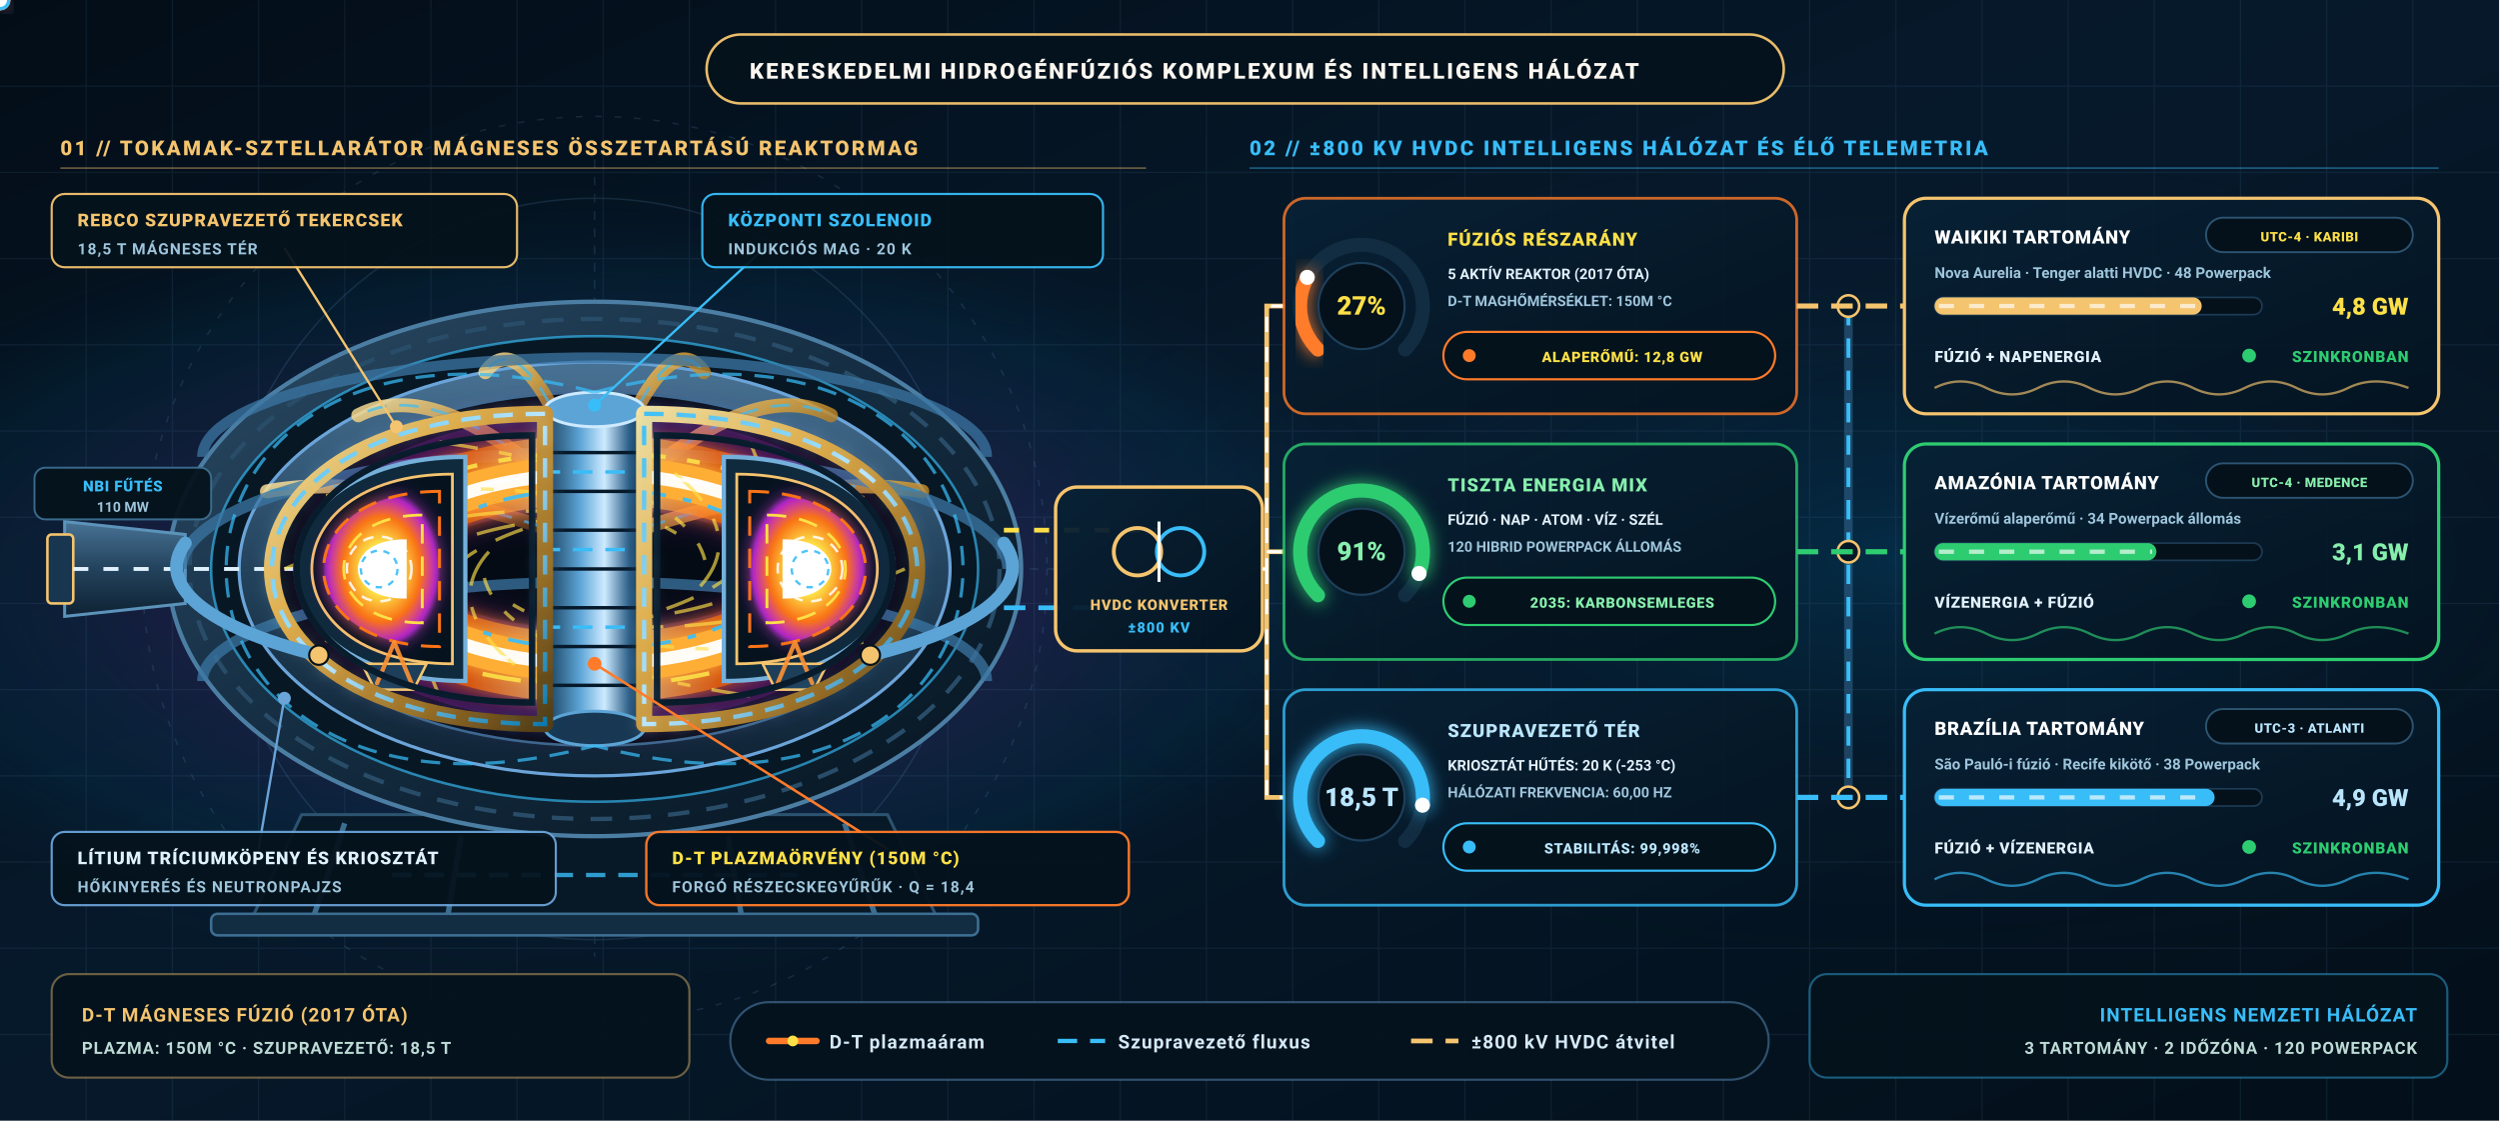
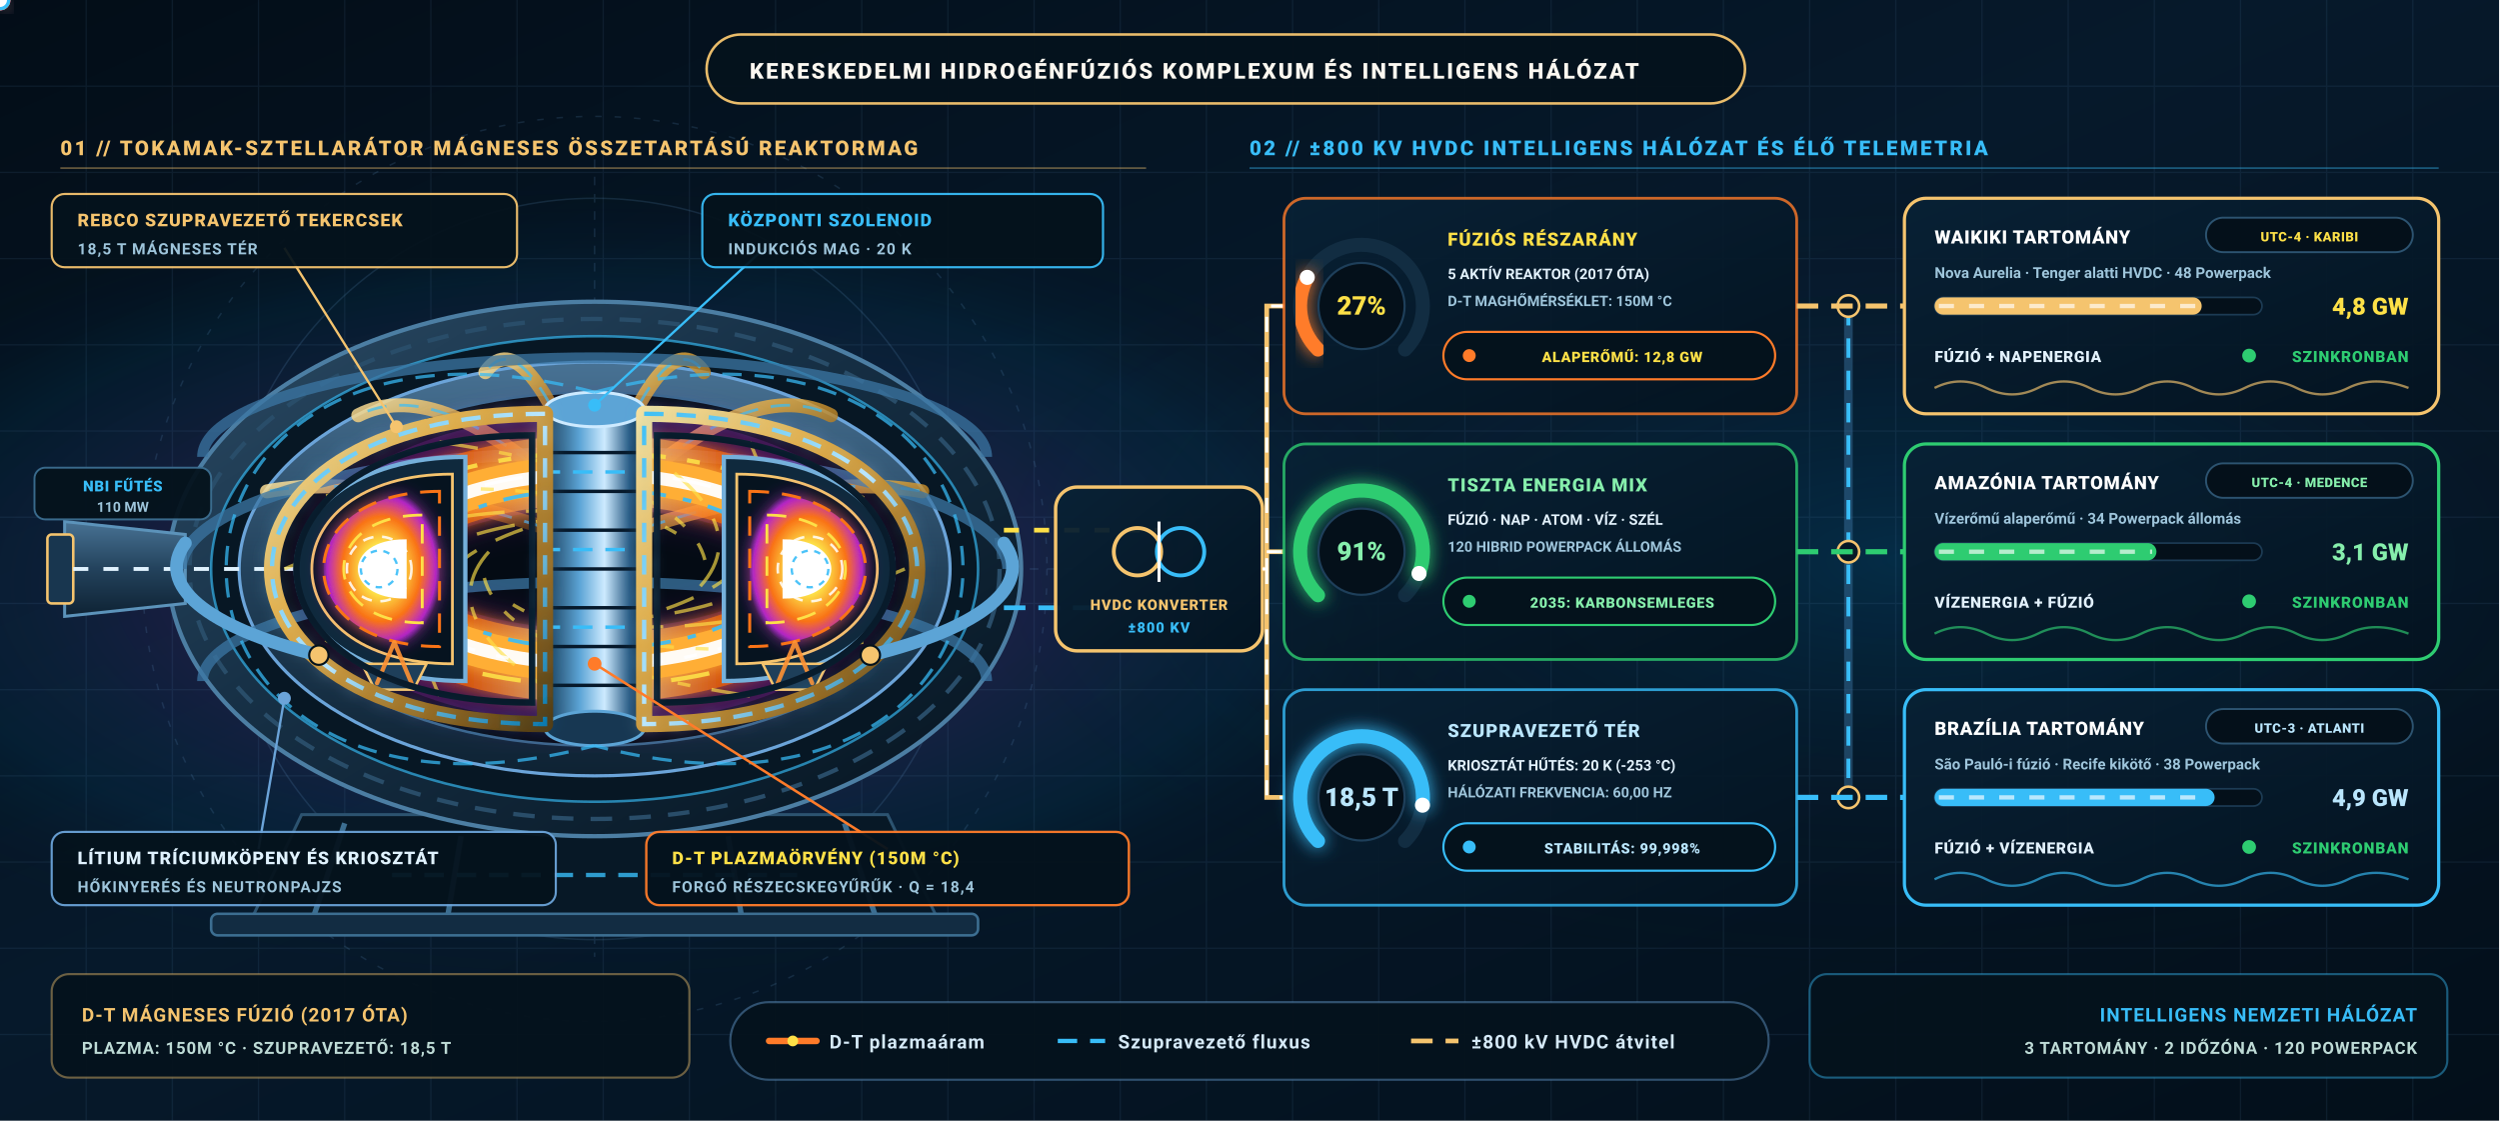
<svg xmlns="http://www.w3.org/2000/svg" class="ill" viewBox="0 0 1160 520">
  <defs>
    <clipPath id="fg-clip-hu">
      <rect width="1160" height="520" />
    </clipPath>
    <clipPath id="fg-clip-hu-plasma-torus">
      <path d="M126,264 A150,72 0 1,0 426,264 A150,72 0 1,0 126,264 Z M230,264 A46,21 0 1,1 322,264 A46,21 0 1,1 230,264 Z" fill-rule="evenodd" />
    </clipPath>
    <style>
            @keyframes fg-pulse {
                0%, 100% { opacity: 0.82; transform: scale(0.985); }
                50% { opacity: 1; transform: scale(1.025); }
            }
            @keyframes fg-core-pulse {
                0%, 100% { opacity: 0.78; stroke-width: 14px; }
                50% { opacity: 1; stroke-width: 20px; }
            }
            @keyframes fg-beacon {
                0%, 100% { opacity: 0.35; transform: scale(0.85); }
                50% { opacity: 1; transform: scale(1.35); }
            }
            @keyframes fg-dash-flow {
                to { stroke-dashoffset: -56; }
            }
            @keyframes fg-dash-rev {
                to { stroke-dashoffset: 56; }
            }
            @keyframes fg-flux-flow {
                to { stroke-dashoffset: -36; }
            }
            @keyframes fg-spin-cw {
                to { transform: rotate(360deg); }
            }
            @keyframes fg-spin-ccw {
                to { transform: rotate(-360deg); }
            }
            .plasma-pulse {
                transform-box: fill-box;
                transform-origin: center;
                animation: fg-pulse 3.2s ease-in-out infinite;
            }
            .core-pulse {
                animation: fg-core-pulse 2.6s ease-in-out infinite;
            }
            .beacon {
                transform-box: fill-box;
                transform-origin: center;
                animation: fg-beacon 2.4s ease-in-out infinite;
            }
            .particle-ring-cw {
                stroke-dasharray: 18 10 6 10;
                animation: fg-dash-flow 2.2s linear infinite;
            }
            .particle-ring-ccw {
                stroke-dasharray: 12 8 4 8;
                animation: fg-dash-rev 2.8s linear infinite;
            }
            .rotor-cw {
                transform-box: fill-box;
                transform-origin: center;
                animation: fg-spin-cw 14s linear infinite;
            }
            .rotor-ccw {
                transform-box: fill-box;
                transform-origin: center;
                animation: fg-spin-ccw 10s linear infinite;
            }
            .flux-line {
                stroke-dasharray: 9 6;
                animation: fg-flux-flow 2.4s linear infinite;
            }
            .grid-flow {
                stroke-dasharray: 10 6;
                animation: fg-dash-flow 1.8s linear infinite;
            }
            .grid-flow-fast {
                stroke-dasharray: 7 7;
                animation: fg-dash-flow 1.2s linear infinite;
            }
            @media (prefers-reduced-motion: reduce) {
                .plasma-pulse, .core-pulse, .beacon, .particle-ring-cw, .particle-ring-ccw,
                .rotor-cw, .rotor-ccw, .flux-line, .grid-flow, .grid-flow-fast {
                    animation: none !important;
                }
            }
            text {
                font-family: "Manrope", -apple-system, BlinkMacSystemFont, "Segoe UI", Roboto, sans-serif;
            }
        </style>
    <linearGradient id="fg-bg" x1="0%" y1="0%" x2="100%" y2="100%">
      <stop offset="0%" stop-color="#030d17" />
      <stop offset="45%" stop-color="#06192b" />
      <stop offset="100%" stop-color="#030f1a" />
    </linearGradient>
    <radialGradient id="fg-reactor-ambience" cx="24%" cy="52%" r="36%">
      <stop offset="0%" stop-color="#ff7b29" stop-opacity="0.28" />
      <stop offset="42%" stop-color="#a855f7" stop-opacity="0.14" />
      <stop offset="75%" stop-color="#0284c7" stop-opacity="0.08" />
      <stop offset="100%" stop-color="#030d17" stop-opacity="0" />
    </radialGradient>
    <radialGradient id="fg-grid-ambience" cx="76%" cy="50%" r="38%">
      <stop offset="0%" stop-color="#0284c7" stop-opacity="0.20" />
      <stop offset="55%" stop-color="#0f3d5e" stop-opacity="0.10" />
      <stop offset="100%" stop-color="#030d17" stop-opacity="0" />
    </radialGradient>
    <linearGradient id="fg-cryostat-shell" x1="0%" y1="0%" x2="100%" y2="100%">
      <stop offset="0%" stop-color="#2c4c66" />
      <stop offset="40%" stop-color="#173147" />
      <stop offset="80%" stop-color="#0b1d2c" />
      <stop offset="100%" stop-color="#06111b" />
    </linearGradient>
    <linearGradient id="fg-blanket-metal" x1="0%" y1="0%" x2="0%" y2="100%">
      <stop offset="0%" stop-color="#487294" />
      <stop offset="50%" stop-color="#23425c" />
      <stop offset="100%" stop-color="#0e2233" />
    </linearGradient>
    <linearGradient id="fg-hts-coil" x1="0%" y1="0%" x2="100%" y2="100%">
      <stop offset="0%" stop-color="#ffe299" />
      <stop offset="35%" stop-color="#e5a93c" />
      <stop offset="75%" stop-color="#9e6916" />
      <stop offset="100%" stop-color="#593808" />
    </linearGradient>
    <linearGradient id="fg-plasma-grad" x1="0%" y1="0%" x2="100%" y2="0%">
      <stop offset="0%" stop-color="#ec4899" />
      <stop offset="22%" stop-color="#ff6a00" />
      <stop offset="50%" stop-color="#fff3b0" />
      <stop offset="78%" stop-color="#ff6a00" />
      <stop offset="100%" stop-color="#a855f7" />
    </linearGradient>
    <radialGradient id="fg-d-section-plasma" cx="50%" cy="50%" r="52%">
      <stop offset="0%" stop-color="#ffffff" />
      <stop offset="32%" stop-color="#fde047" />
      <stop offset="65%" stop-color="#f97316" />
      <stop offset="90%" stop-color="#c026d3" stop-opacity="0.85" />
      <stop offset="100%" stop-color="#7e22ce" stop-opacity="0" />
    </radialGradient>
    <linearGradient id="fg-solenoid-cyl" x1="0%" y1="0%" x2="100%" y2="0%">
      <stop offset="0%" stop-color="#173752" />
      <stop offset="35%" stop-color="#5ca4d6" />
      <stop offset="60%" stop-color="#cdeaff" />
      <stop offset="85%" stop-color="#2a5c85" />
      <stop offset="100%" stop-color="#0d2236" />
    </linearGradient>
    <linearGradient id="fg-flux-grad" x1="0%" y1="0%" x2="100%" y2="100%">
      <stop offset="0%" stop-color="#38bdf8" stop-opacity="0.95" />
      <stop offset="50%" stop-color="#bae6fd" stop-opacity="1" />
      <stop offset="100%" stop-color="#0284c7" stop-opacity="0.85" />
    </linearGradient>
    <linearGradient id="fg-card-bg" x1="0%" y1="0%" x2="100%" y2="100%">
      <stop offset="0%" stop-color="#082135" stop-opacity="0.95" />
      <stop offset="100%" stop-color="#041320" stop-opacity="0.95" />
    </linearGradient>
    <filter id="fg-glow" x="-25%" y="-25%" width="150%" height="150%">
      <feGaussianBlur stdDeviation="4" result="blur" />
      <feComposite in="SourceGraphic" in2="blur" operator="over" />
    </filter>
    <filter id="fg-soft-glow" x="-35%" y="-35%" width="170%" height="170%">
      <feGaussianBlur stdDeviation="8" result="blur" />
      <feComposite in="SourceGraphic" in2="blur" operator="over" />
    </filter>
  </defs>
  <g clip-path="url(#fg-clip-hu)">
    <rect width="1160" height="520" fill="url(#fg-bg)" />
    <rect width="1160" height="520" fill="url(#fg-reactor-ambience)" />
    <rect width="1160" height="520" fill="url(#fg-grid-ambience)" />
    <path d="M40,0 V520 M80,0 V520 M120,0 V520 M160,0 V520 M200,0 V520 M240,0 V520 M280,0 V520 M320,0 V520 M360,0 V520 M400,0 V520 M440,0 V520 M480,0 V520 M520,0 V520 M560,0 V520 M600,0 V520 M640,0 V520 M680,0 V520 M720,0 V520 M760,0 V520 M800,0 V520 M840,0 V520 M880,0 V520 M920,0 V520 M960,0 V520 M1000,0 V520 M1040,0 V520 M1080,0 V520 M1120,0 V520 M0,40 H1160 M0,80 H1160 M0,120 H1160 M0,160 H1160 M0,200 H1160 M0,240 H1160 M0,280 H1160 M0,320 H1160 M0,360 H1160 M0,400 H1160 M0,440 H1160 M0,480 H1160" stroke="#6BA4D9" stroke-width="0.6" opacity="0.09" />
    <g stroke="#6BA4D9" stroke-width="0.7" fill="none" opacity="0.16">
      <circle cx="276" cy="264" r="210" stroke-dasharray="3 6" />
      <circle cx="276" cy="264" r="172" />
      <line x1="54" y1="264" x2="498" y2="264" stroke-dasharray="4 4" />
      <line x1="276" y1="74" x2="276" y2="444" stroke-dasharray="4 4" />
    </g>
    <g font-size="9.5" font-weight="800" letter-spacing="1.1">
      <text x="28" y="72" fill="#f5c46e">01 // TOKAMAK-SZTELLARÁTOR MÁGNESES ÖSSZETARTÁSÚ REAKTORMAG</text>
      <line x1="28" y1="78" x2="532" y2="78" stroke="#f5c46e" stroke-width="0.8" opacity="0.4" />
      <text x="580" y="72" fill="#38bdf8">02 // ±800 KV HVDC INTELLIGENS HÁLÓZAT ÉS ÉLŐ TELEMETRIA</text>
      <line x1="580" y1="78" x2="1132" y2="78" stroke="#38bdf8" stroke-width="0.8" opacity="0.4" />
    </g>
    <g>
      <polygon points="116,428 140,378 412,378 436,428" fill="#071826" stroke="#2c5370" stroke-width="1.4" />
      <rect x="98" y="424" width="356" height="10" rx="3" fill="#122c42" stroke="#3c6e91" stroke-width="1.2" />
      <g stroke="#3c6e91" stroke-width="2.5">
        <line x1="160" y1="382" x2="146" y2="424" />
        <line x1="214" y1="388" x2="208" y2="424" />
        <line x1="338" y1="388" x2="344" y2="424" />
        <line x1="392" y1="382" x2="406" y2="424" />
      </g>
      <path d="M182,406 H370" stroke="#38bdf8" stroke-width="2" stroke-dasharray="6 4" class="flux-line" opacity="0.8" />
    </g>
    <g>
      <ellipse cx="276" cy="264" rx="198" ry="124" fill="url(#fg-cryostat-shell)" stroke="#4c7ea3" stroke-width="2" />
      <ellipse cx="276" cy="264" rx="188" ry="116" fill="none" stroke="#294d69" stroke-width="2" stroke-dasharray="10 8" />
      <ellipse cx="276" cy="264" rx="178" ry="108" fill="#071724" stroke="#38bdf8" stroke-width="1.2" stroke-opacity="0.65" />
      <ellipse cx="276" cy="264" rx="165" ry="96" fill="url(#fg-blanket-metal)" stroke="#6ba4d9" stroke-width="1.5" />
      <ellipse cx="276" cy="264" rx="152" ry="82" fill="#040b14" stroke="#3b698c" stroke-width="1.2" />
    </g>
    <g>
      <polygon points="30,242 86,248 86,280 30,286" fill="url(#fg-blanket-metal)" stroke="#5c93ba" stroke-width="1.4" />
      <rect x="22" y="248" width="12" height="32" rx="2" fill="#18364f" stroke="#f5c46e" stroke-width="1.2" />
      <line x1="34" y1="264" x2="140" y2="264" stroke="#38bdf8" stroke-width="4" opacity="0.35" filter="url(#fg-glow)" />
      <line x1="34" y1="264" x2="140" y2="264" stroke="#e0f2fe" stroke-width="1.8" stroke-dasharray="6 4" class="grid-flow-fast" />
      <g>
        <rect x="16" y="217" width="82" height="24" rx="5" fill="#04121c" stroke="#3c6e91" stroke-width="0.9" opacity="0.94" />
        <text x="57" y="228" fill="#38bdf8" font-size="7.0" font-weight="800" text-anchor="middle" letter-spacing="0.3">NBI FŰTÉS</text>
        <text x="57" y="237.5" fill="#9ec5db" font-size="6.5" font-weight="700" text-anchor="middle">110 MW</text>
      </g>
    </g>
    <g>
      <path d="M251.9,244.5 Q172.2,219 123.9,228" fill="none" stroke="url(#fg-hts-coil)" stroke-width="6.5" stroke-linecap="round" opacity="0.82" />
      <path d="M251.9,244.5 Q172.2,219 123.9,228" fill="none" stroke="#38bdf8" stroke-width="1.3" stroke-dasharray="5 4" class="flux-line" opacity="0.7" />
      <path d="M258.6,225.4 Q201.1,174.8 166.3,192.7" fill="none" stroke="url(#fg-hts-coil)" stroke-width="6.5" stroke-linecap="round" opacity="0.82" />
      <path d="M258.6,225.4 Q201.1,174.8 166.3,192.7" fill="none" stroke="#38bdf8" stroke-width="1.3" stroke-dasharray="5 4" class="flux-line" opacity="0.7" />
      <path d="M268,214.5 Q241.4,149.9 225.3,172.7" fill="none" stroke="url(#fg-hts-coil)" stroke-width="6.5" stroke-linecap="round" opacity="0.82" />
      <path d="M268,214.5 Q241.4,149.9 225.3,172.7" fill="none" stroke="#38bdf8" stroke-width="1.3" stroke-dasharray="5 4" class="flux-line" opacity="0.7" />
      <path d="M284,214.5 Q310.6,149.9 326.7,172.7" fill="none" stroke="url(#fg-hts-coil)" stroke-width="6.5" stroke-linecap="round" opacity="0.82" />
      <path d="M284,214.5 Q310.6,149.9 326.7,172.7" fill="none" stroke="#38bdf8" stroke-width="1.3" stroke-dasharray="5 4" class="flux-line" opacity="0.7" />
      <path d="M293.4,225.4 Q350.9,174.8 385.7,192.7" fill="none" stroke="url(#fg-hts-coil)" stroke-width="6.5" stroke-linecap="round" opacity="0.82" />
      <path d="M293.4,225.4 Q350.9,174.8 385.7,192.7" fill="none" stroke="#38bdf8" stroke-width="1.3" stroke-dasharray="5 4" class="flux-line" opacity="0.7" />
      <path d="M300.1,244.5 Q379.8,219 428.1,228" fill="none" stroke="url(#fg-hts-coil)" stroke-width="6.5" stroke-linecap="round" opacity="0.82" />
      <path d="M300.1,244.5 Q379.8,219 428.1,228" fill="none" stroke="#38bdf8" stroke-width="1.3" stroke-dasharray="5 4" class="flux-line" opacity="0.7" />
    </g>
    <g fill="none">
      <path d="M94,212 A182,46 0 0,1 458,212" stroke="#3b76a3" stroke-width="5" opacity="0.75" />
      <path d="M84,264 A192,54 0 0,1 468,264" stroke="#3b76a3" stroke-width="5.5" opacity="0.75" />
      <path d="M94,316 A182,46 0 0,1 458,316" stroke="#3b76a3" stroke-width="5" opacity="0.75" />
    </g>
    <g class="plasma-pulse">
      <ellipse cx="276" cy="264" rx="112" ry="50" fill="none" stroke="#c026d3" stroke-width="44" opacity="0.32" filter="url(#fg-soft-glow)" />
      <ellipse cx="276" cy="264" rx="104" ry="46" fill="none" stroke="url(#fg-plasma-grad)" stroke-width="32" opacity="0.78" filter="url(#fg-glow)" />
      <ellipse cx="276" cy="264" rx="100" ry="44" fill="none" stroke="#ffae34" stroke-width="17" class="core-pulse" filter="url(#fg-glow)" />
      <ellipse cx="276" cy="264" rx="100" ry="44" fill="none" stroke="#ffffff" stroke-width="6" opacity="0.95" />
    </g>
    <g clip-path="url(#fg-clip-hu-plasma-torus)">
      <path d="M420,264 Q332.2,301.7 258.2,286.6" fill="none" stroke="#fde047" stroke-width="1.6" stroke-dasharray="7 5" class="particle-ring-cw" opacity="0.65" />
      <path d="M400.7,298 Q284.5,309.8 236.2,279.4" fill="none" stroke="#fde047" stroke-width="1.6" stroke-dasharray="7 5" class="particle-ring-cw" opacity="0.65" />
      <path d="M348,322.9 Q234.6,305.7 224.8,268.2" fill="none" stroke="#fde047" stroke-width="1.6" stroke-dasharray="7 5" class="particle-ring-cw" opacity="0.65" />
      <path d="M276,332 Q195.7,290.4 227.1,255.8" fill="none" stroke="#fde047" stroke-width="1.6" stroke-dasharray="7 5" class="particle-ring-cw" opacity="0.65" />
      <path d="M204,322.9 Q178.4,268 242.6,245.6" fill="none" stroke="#fde047" stroke-width="1.6" stroke-dasharray="7 5" class="particle-ring-cw" opacity="0.65" />
      <path d="M151.3,298 Q187.2,244.6 267,240.4" fill="none" stroke="#fde047" stroke-width="1.6" stroke-dasharray="7 5" class="particle-ring-cw" opacity="0.65" />
      <path d="M132,264 Q219.8,226.3 293.8,241.4" fill="none" stroke="#fde047" stroke-width="1.6" stroke-dasharray="7 5" class="particle-ring-cw" opacity="0.65" />
      <path d="M151.3,230 Q267.5,218.2 315.8,248.6" fill="none" stroke="#fde047" stroke-width="1.6" stroke-dasharray="7 5" class="particle-ring-cw" opacity="0.65" />
      <path d="M204,205.1 Q317.4,222.3 327.2,259.8" fill="none" stroke="#fde047" stroke-width="1.6" stroke-dasharray="7 5" class="particle-ring-cw" opacity="0.65" />
      <path d="M276,196 Q356.3,237.6 324.9,272.2" fill="none" stroke="#fde047" stroke-width="1.6" stroke-dasharray="7 5" class="particle-ring-cw" opacity="0.65" />
      <path d="M348,205.1 Q373.6,260 309.4,282.4" fill="none" stroke="#fde047" stroke-width="1.6" stroke-dasharray="7 5" class="particle-ring-cw" opacity="0.65" />
      <path d="M400.7,230 Q364.8,283.4 285,287.6" fill="none" stroke="#fde047" stroke-width="1.6" stroke-dasharray="7 5" class="particle-ring-cw" opacity="0.65" />
    </g>
    <g fill="none">
      <ellipse id="fg-orbit-1-hu" cx="276" cy="264" rx="120" ry="54" stroke="#fde047" stroke-width="2" class="particle-ring-cw" opacity="0.9" />
      <ellipse id="fg-orbit-2-hu" cx="276" cy="264" rx="85" ry="37" stroke="#38bdf8" stroke-width="1.8" class="particle-ring-ccw" opacity="0.9" />
      <ellipse id="fg-orbit-3-hu" cx="276" cy="264" rx="102" ry="45" stroke="#ffffff" stroke-width="1.5" stroke-dasharray="10 14" class="particle-ring-cw" opacity="0.85" />
    </g>
    <g filter="url(#fg-glow)">
      <circle r="4" fill="#ffffff" stroke="#f97316" stroke-width="1.5">
        <animateMotion dur="3.4s" repeatCount="indefinite">
          <mpath href="#fg-orbit-1-hu" />
        </animateMotion>
      </circle>
      <circle r="3.5" fill="#fde047">
        <animateMotion dur="3.4s" begin="-1.7s" repeatCount="indefinite">
          <mpath href="#fg-orbit-1-hu" />
        </animateMotion>
      </circle>
      <circle r="3.5" fill="#38bdf8" stroke="#ffffff" stroke-width="1">
        <animateMotion dur="2.8s" repeatCount="indefinite">
          <mpath href="#fg-orbit-2-hu" />
        </animateMotion>
      </circle>
      <circle r="3" fill="#e0f2fe">
        <animateMotion dur="2.8s" begin="-1.4s" repeatCount="indefinite">
          <mpath href="#fg-orbit-2-hu" />
        </animateMotion>
      </circle>
      <circle r="4.2" fill="#fffbeb" stroke="#ec4899" stroke-width="1.4">
        <animateMotion dur="2.2s" repeatCount="indefinite">
          <mpath href="#fg-orbit-3-hu" />
        </animateMotion>
      </circle>
    </g>
    <g>
      <path d="M216,212 C111,212 111,316 216,316 Z" fill="#0f293d" stroke="#75b0db" stroke-width="2" />
      <path d="M210,220 C123,220 123,308 210,308 Z" fill="#06131f" stroke="#f5c46e" stroke-width="1.3" />
      <path d="M204,228 C132.3,228 132.3,300 204,300 Z" fill="url(#fg-d-section-plasma)" class="plasma-pulse" filter="url(#fg-glow)" />
      <path d="M204,228 C132.3,228 132.3,300 204,300 Z" fill="none" stroke="#f97316" stroke-width="1.4" stroke-dasharray="4 3" class="flux-line" />
      <path d="M196,239 C147.4,239 147.4,289 196,289 Z" fill="none" stroke="#fde047" stroke-width="1.3" stroke-dasharray="3 3" class="flux-line" />
      <path d="M188,251 C159.8,251 159.8,277 188,277 Z" fill="#ffffff" stroke="#ffffff" stroke-width="1.5" />
      <g transform="translate(176, 264)">
        <circle r="15" fill="none" stroke="#ffffff" stroke-width="1.2" stroke-dasharray="5 4" class="rotor-cw" opacity="0.85" />
        <circle r="8.5" fill="none" stroke="#38bdf8" stroke-width="1.1" stroke-dasharray="3 3" class="rotor-ccw" opacity="0.9" />
        <circle r="2.8" fill="#ffffff" />
      </g>
      <path d="M168,308 L174,320 L192,320 L198,308 Z" fill="#1e3f5a" stroke="#f5c46e" stroke-width="1.2" />
      <path d="M183,298 L175,317 M183,298 L191,317" stroke="#ff9233" stroke-width="2" stroke-linecap="round" opacity="0.9" />
    </g>
    <g>
      <path d="M336,212 C441,212 441,316 336,316 Z" fill="#0f293d" stroke="#75b0db" stroke-width="2" />
      <path d="M342,220 C429,220 429,308 342,308 Z" fill="#06131f" stroke="#f5c46e" stroke-width="1.3" />
      <path d="M348,228 C419.7,228 419.7,300 348,300 Z" fill="url(#fg-d-section-plasma)" class="plasma-pulse" filter="url(#fg-glow)" />
      <path d="M348,228 C419.7,228 419.7,300 348,300 Z" fill="none" stroke="#f97316" stroke-width="1.4" stroke-dasharray="4 3" class="flux-line" />
      <path d="M356,239 C404.6,239 404.6,289 356,289 Z" fill="none" stroke="#fde047" stroke-width="1.3" stroke-dasharray="3 3" class="flux-line" />
      <path d="M364,251 C392.2,251 392.2,277 364,277 Z" fill="#ffffff" stroke="#ffffff" stroke-width="1.5" />
      <g transform="translate(376, 264)">
        <circle r="15" fill="none" stroke="#ffffff" stroke-width="1.2" stroke-dasharray="5 4" class="rotor-cw" opacity="0.85" />
        <circle r="8.5" fill="none" stroke="#38bdf8" stroke-width="1.1" stroke-dasharray="3 3" class="rotor-ccw" opacity="0.9" />
        <circle r="2.8" fill="#ffffff" />
      </g>
      <path d="M354,308 L360,320 L378,320 L384,308 Z" fill="#1e3f5a" stroke="#f5c46e" stroke-width="1.2" />
      <path d="M369,298 L361,317 M369,298 L377,317" stroke="#ff9233" stroke-width="2" stroke-linecap="round" opacity="0.9" />
    </g>
    <g>
      <rect x="253" y="190" width="46" height="148" rx="6" fill="url(#fg-solenoid-cyl)" stroke="#8fd3ff" stroke-width="1.8" />
      <g stroke="#06192b" stroke-width="1.6">
        <line x1="253" y1="210" x2="299" y2="210" />
        <line x1="253" y1="228" x2="299" y2="228" />
        <line x1="253" y1="246" x2="299" y2="246" />
        <line x1="253" y1="264" x2="299" y2="264" />
        <line x1="253" y1="282" x2="299" y2="282" />
        <line x1="253" y1="300" x2="299" y2="300" />
        <line x1="253" y1="318" x2="299" y2="318" />
      </g>
      <g stroke="#38bdf8" stroke-width="1.6" stroke-dasharray="5 3" class="flux-line">
        <line x1="251" y1="219" x2="301" y2="219" />
        <line x1="251" y1="255" x2="301" y2="255" />
        <line x1="251" y1="291" x2="301" y2="291" />
      </g>
      <ellipse cx="276" cy="190" rx="23" ry="8" fill="#5ca4d6" stroke="#cdeaff" stroke-width="1.4" />
      <ellipse cx="276" cy="338" rx="23" ry="8" fill="#173752" stroke="#5ca4d6" stroke-width="1.4" />
    </g>
    <g>
      <path d="M253,192 C84,192 84,336 253,336 Z" fill="none" stroke="url(#fg-hts-coil)" stroke-width="7.5" stroke-linejoin="round" />
      <path d="M247,202 C101.1,202 101.1,326 247,326 Z" fill="none" stroke="#081b2b" stroke-width="3" />
      <path d="M299,192 C468,192 468,336 299,336 Z" fill="none" stroke="url(#fg-hts-coil)" stroke-width="7.5" stroke-linejoin="round" />
      <path d="M305,202 C450.9,202 450.9,326 305,326 Z" fill="none" stroke="#081b2b" stroke-width="3" />
      <path d="M253,192 C84,192 84,336 253,336 Z" fill="none" stroke="url(#fg-flux-grad)" stroke-width="2" class="flux-line" filter="url(#fg-glow)" />
      <path d="M299,192 C468,192 468,336 299,336 Z" fill="none" stroke="url(#fg-flux-grad)" stroke-width="2" class="flux-line" filter="url(#fg-glow)" />
      <path d="M276,182 C48,122 48,406 276,346" fill="none" stroke="#38bdf8" stroke-width="1.5" class="flux-line" opacity="0.72" />
      <path d="M276,182 C504,122 504,406 276,346" fill="none" stroke="#38bdf8" stroke-width="1.5" class="flux-line" opacity="0.72" />
      <path d="M86,252 A190,54 0 0,0 148,304" fill="none" stroke="#5ca4d6" stroke-width="6" stroke-linecap="round" />
      <path d="M466,252 A190,54 0 0,1 404,304" fill="none" stroke="#5ca4d6" stroke-width="6" stroke-linecap="round" />
      <circle cx="148" cy="304" r="4.5" fill="#f5c46e" stroke="#04121c" stroke-width="1" />
      <circle cx="404" cy="304" r="4.5" fill="#f5c46e" stroke="#04121c" stroke-width="1" />
    </g>
    <g font-size="8.2" font-weight="800" letter-spacing="0.5">
      <g>
        <line x1="184" y1="198" x2="132" y2="115" stroke="#f5c46e" stroke-width="1.1" />
        <circle cx="184" cy="198" r="3" fill="#f5c46e" />
        <rect x="24" y="90" width="216" height="34" rx="6" fill="#04121c" stroke="#f5c46e" stroke-width="1" opacity="0.94" />
        <text x="36" y="105" fill="#f5c46e">REBCO SZUPRAVEZETŐ TEKERCSEK</text>
        <text x="36" y="118" fill="#9ec5db" font-size="7.2" font-weight="600">18,5 T MÁGNESES TÉR</text>
      </g>
      <g>
        <line x1="276" y1="188" x2="355" y2="115" stroke="#38bdf8" stroke-width="1.1" />
        <circle cx="276" cy="188" r="3" fill="#38bdf8" />
        <rect x="326" y="90" width="186" height="34" rx="6" fill="#04121c" stroke="#38bdf8" stroke-width="1" opacity="0.94" />
        <text x="338" y="105" fill="#38bdf8">KÖZPONTI SZOLENOID</text>
        <text x="338" y="118" fill="#9ec5db" font-size="7.2" font-weight="600">INDUKCIÓS MAG · 20 K</text>
      </g>
      <g>
        <line x1="132" y1="324" x2="120" y2="394" stroke="#6BA4D9" stroke-width="1.1" />
        <circle cx="132" cy="324" r="3" fill="#6BA4D9" />
        <rect x="24" y="386" width="234" height="34" rx="6" fill="#04121c" stroke="#6BA4D9" stroke-width="1" opacity="0.94" />
        <text x="36" y="401" fill="#e0f2fe">LÍTIUM TRÍCIUMKÖPENY ÉS KRIOSZTÁT</text>
        <text x="36" y="414" fill="#9ec5db" font-size="7.2" font-weight="600">HŐKINYERÉS ÉS NEUTRONPAJZS</text>
      </g>
      <g>
        <line x1="276" y1="308" x2="412" y2="394" stroke="#ff7b29" stroke-width="1.2" />
        <circle cx="276" cy="308" r="3.2" fill="#ff7b29" />
        <rect x="300" y="386" width="224" height="34" rx="6" fill="#04121c" stroke="#ff7b29" stroke-width="1.1" opacity="0.95" />
        <text x="312" y="401" fill="#fde047">D-T PLAZMAÖRVÉNY (150M °C)</text>
        <text x="312" y="414" fill="#9ec5db" font-size="7.2" font-weight="600">FORGÓ RÉSZECSKEGYŰRŰK · Q = 18,4</text>
      </g>
    </g>
    <g>
      <path d="M466,246 H538" stroke="#ff7b29" stroke-width="5" opacity="0.32" filter="url(#fg-glow)" />
      <path d="M466,282 H538" stroke="#38bdf8" stroke-width="5" opacity="0.32" filter="url(#fg-glow)" />
      <path d="M466,246 H538" stroke="#fde047" stroke-width="2.2" stroke-dasharray="8 5" class="grid-flow-fast" />
      <path d="M466,282 H538" stroke="#38bdf8" stroke-width="2.2" stroke-dasharray="8 5" class="grid-flow" />
      <rect x="490" y="226" width="96" height="76" rx="10" fill="url(#fg-card-bg)" stroke="#f5c46e" stroke-width="1.6" />
      <circle cx="528" cy="256" r="11" fill="none" stroke="#f5c46e" stroke-width="1.8" />
      <circle cx="548" cy="256" r="11" fill="none" stroke="#38bdf8" stroke-width="1.8" />
      <line x1="538" y1="242" x2="538" y2="270" stroke="#ffffff" stroke-width="1.4" />
      <text x="538" y="283" fill="#f5c46e" font-size="6.8" font-weight="800" text-anchor="middle" letter-spacing="0.4">HVDC KONVERTER</text>
      <text x="538" y="293.5" fill="#38bdf8" font-size="6.7" font-weight="800" text-anchor="middle" letter-spacing="0.5">±800 KV</text>
    </g>
    <g fill="none">
      <path d="M586,264 H588 V142 H596 M588,256 H596 M588,264 V370 H596" stroke="#f5c46e" stroke-width="2.2" />
      <path d="M586,264 H588 V142 H596 M588,256 H596 M588,264 V370 H596" stroke="#ffffff" stroke-width="1.4" class="grid-flow-fast" />
    </g>
    <g>
      <rect x="596" y="92" width="238" height="100" rx="10" fill="url(#fg-card-bg)" stroke="#ff7b29" stroke-width="1.3" stroke-opacity="0.8" />
      <path d="M611.8,162.2 A28.5,28.5 0 1 1 652.2,162.2" fill="none" stroke="#122d42" stroke-width="6.5" stroke-linecap="round" />
      <path d="M611.8,162.2 A28.5,28.5 0 0 1 606.8,128.7" fill="none" stroke="#ff7b29" stroke-width="6.5" stroke-linecap="round" filter="url(#fg-glow)" />
      <circle cx="606.8" cy="128.7" r="3.5" fill="#ffffff" class="beacon" />
      <circle cx="632" cy="142" r="20" fill="#04101a" stroke="#1e3f5a" stroke-width="1" />
      <text x="632" y="146" fill="#fde047" font-size="12" font-weight="800" text-anchor="middle">27%</text>
      <text x="672" y="114" fill="#fde047" font-size="8.5" font-weight="800" letter-spacing="0.5">FÚZIÓS RÉSZARÁNY</text>
      <text x="672" y="129.5" fill="#e2f1fc" font-size="6.8" font-weight="600">5 AKTÍV REAKTOR (2017 ÓTA)</text>
      <text x="672" y="142" fill="#9ec5db" font-size="6.7" font-weight="600">D-T MAGHŐMÉRSÉKLET: 150M °C</text>
      <rect x="670" y="154" width="154" height="22" rx="11" fill="#04121c" stroke="#ff7b29" stroke-width="1" />
      <circle cx="682" cy="165" r="3" fill="#ff7b29" class="beacon" />
      <text x="753" y="168" fill="#fde047" font-size="6.7" font-weight="800" text-anchor="middle" letter-spacing="0.3">ALAPERŐMŰ: 12,8 GW</text>
    </g>
    <g>
      <rect x="596" y="206" width="238" height="100" rx="10" fill="url(#fg-card-bg)" stroke="#2ecc71" stroke-width="1.3" stroke-opacity="0.8" />
      <path d="M611.8,276.2 A28.5,28.5 0 1 1 652.2,276.2" fill="none" stroke="#122d42" stroke-width="6.5" stroke-linecap="round" />
      <path d="M611.8,276.2 A28.5,28.5 0 1 1 658.7,266.1" fill="none" stroke="#2ecc71" stroke-width="6.5" stroke-linecap="round" filter="url(#fg-glow)" />
      <circle cx="658.7" cy="266.1" r="3.5" fill="#ffffff" class="beacon" />
      <circle cx="632" cy="256" r="20" fill="#04101a" stroke="#1e3f5a" stroke-width="1" />
      <text x="632" y="260" fill="#86efac" font-size="12" font-weight="800" text-anchor="middle">91%</text>
      <text x="672" y="228" fill="#86efac" font-size="8.5" font-weight="800" letter-spacing="0.5">TISZTA ENERGIA MIX</text>
      <text x="672" y="243.5" fill="#e2f1fc" font-size="6.8" font-weight="600">FÚZIÓ · NAP · ATOM · VÍZ · SZÉL</text>
      <text x="672" y="256" fill="#9ec5db" font-size="6.7" font-weight="600">120 HIBRID POWERPACK ÁLLOMÁS</text>
      <rect x="670" y="268" width="154" height="22" rx="11" fill="#04121c" stroke="#2ecc71" stroke-width="1" />
      <circle cx="682" cy="279" r="3" fill="#2ecc71" class="beacon" />
      <text x="753" y="282" fill="#86efac" font-size="6.7" font-weight="800" text-anchor="middle" letter-spacing="0.3">2035: KARBONSEMLEGES</text>
    </g>
    <g>
      <rect x="596" y="320" width="238" height="100" rx="10" fill="url(#fg-card-bg)" stroke="#38bdf8" stroke-width="1.3" stroke-opacity="0.8" />
      <path d="M611.8,390.2 A28.5,28.5 0 1 1 652.2,390.2" fill="none" stroke="#122d42" stroke-width="6.5" stroke-linecap="round" />
      <path d="M611.8,390.2 A28.5,28.5 0 1 1 660.3,373.6" fill="none" stroke="#38bdf8" stroke-width="6.5" stroke-linecap="round" filter="url(#fg-glow)" />
      <circle cx="660.3" cy="373.6" r="3.5" fill="#ffffff" class="beacon" />
      <circle cx="632" cy="370" r="20" fill="#04101a" stroke="#1e3f5a" stroke-width="1" />
      <text x="632" y="374" fill="#bae6fd" font-size="12" font-weight="800" text-anchor="middle">18,5 T</text>
      <text x="672" y="342" fill="#bae6fd" font-size="8.5" font-weight="800" letter-spacing="0.5">SZUPRAVEZETŐ TÉR</text>
      <text x="672" y="357.5" fill="#e2f1fc" font-size="6.8" font-weight="600">KRIOSZTÁT HŰTÉS: 20 K (-253 °C)</text>
      <text x="672" y="370" fill="#9ec5db" font-size="6.7" font-weight="600">HÁLÓZATI FREKVENCIA: 60,00 HZ</text>
      <rect x="670" y="382" width="154" height="22" rx="11" fill="#04121c" stroke="#38bdf8" stroke-width="1" />
      <circle cx="682" cy="393" r="3" fill="#38bdf8" class="beacon" />
      <text x="753" y="396" fill="#bae6fd" font-size="6.7" font-weight="800" text-anchor="middle" letter-spacing="0.3">STABILITÁS: 99,998%</text>
    </g>
    <g fill="none">
      <path id="fg-tie-bus-hu" d="M858,142 V370" stroke="#3b76a3" stroke-width="4" opacity="0.45" />
      <path d="M858,142 V370" stroke="#38bdf8" stroke-width="1.8" stroke-dasharray="6 5" class="flux-line" />
      <g stroke="#f5c46e" stroke-width="1.2" fill="#061826">
        <circle cx="858" cy="142" r="5" />
        <circle cx="858" cy="256" r="5" />
        <circle cx="858" cy="370" r="5" />
      </g>
      <circle r="3.5" fill="#ffffff">
        <animateMotion dur="3.6s" repeatCount="indefinite" keyPoints="0;1;0" keyTimes="0;0.5;1" calcMode="linear">
          <mpath href="#fg-tie-bus-hu" />
        </animateMotion>
      </circle>
    </g>
    <g>
      <path id="fg-corr-waikiki-hu" d="M834,142 C852,142 862,142 884,142" fill="none" stroke="#f5c46e" stroke-width="5" opacity="0.25" filter="url(#fg-glow)" />
      <path d="M834,142 C852,142 862,142 884,142" fill="none" stroke="#f5c46e" stroke-width="2.4" class="grid-flow" />
      <circle r="4" fill="#ffffff" stroke="#f5c46e" stroke-width="1.5">
        <animateMotion dur="2.2s" repeatCount="indefinite">
          <mpath href="#fg-corr-waikiki-hu" />
        </animateMotion>
      </circle>
    </g>
    <g>
      <path id="fg-corr-amazonia-hu" d="M834,256 C852,256 862,256 884,256" fill="none" stroke="#2ecc71" stroke-width="5" opacity="0.25" filter="url(#fg-glow)" />
      <path d="M834,256 C852,256 862,256 884,256" fill="none" stroke="#2ecc71" stroke-width="2.4" class="grid-flow" />
      <circle r="4" fill="#ffffff" stroke="#2ecc71" stroke-width="1.5">
        <animateMotion dur="2.5s" repeatCount="indefinite">
          <mpath href="#fg-corr-amazonia-hu" />
        </animateMotion>
      </circle>
    </g>
    <g>
      <path id="fg-corr-brazilia-hu" d="M834,370 C852,370 862,370 884,370" fill="none" stroke="#38bdf8" stroke-width="5" opacity="0.25" filter="url(#fg-glow)" />
      <path d="M834,370 C852,370 862,370 884,370" fill="none" stroke="#38bdf8" stroke-width="2.4" class="grid-flow" />
      <circle r="4" fill="#ffffff" stroke="#38bdf8" stroke-width="1.5">
        <animateMotion dur="2.0s" repeatCount="indefinite">
          <mpath href="#fg-corr-brazilia-hu" />
        </animateMotion>
      </circle>
    </g>
    <g>
      <rect x="884" y="92" width="248" height="100" rx="10" fill="url(#fg-card-bg)" stroke="#f5c46e" stroke-width="1.5" />
      <text x="898" y="113" fill="#ffffff" font-size="8.6" font-weight="800" letter-spacing="0.3">WAIKIKI TARTOMÁNY</text>
      <rect x="1024" y="101" width="96" height="16" rx="8" fill="#04101a" stroke="#2c5370" stroke-width="0.9" />
      <text x="1072" y="112" fill="#fde047" font-size="6.1" font-weight="800" text-anchor="middle" letter-spacing="0.2">UTC-4 · KARIBI</text>
      <text x="898" y="129" fill="#9ec5db" font-size="7.0" font-weight="600">Nova Aurelia · Tenger alatti HVDC · 48 Powerpack</text>
      <rect x="898" y="138" width="152" height="8" rx="4" fill="#04101a" stroke="#1c3b54" stroke-width="0.8" />
      <rect x="898" y="138" width="124" height="8" rx="4" fill="#f5c46e" />
      <line x1="900" y1="142" x2="1020" y2="142" stroke="#ffffff" stroke-width="2" stroke-dasharray="6 8" class="grid-flow-fast" opacity="0.65" />
      <text x="1118" y="146" fill="#fde047" font-size="11" font-weight="800" text-anchor="end">4,8 GW</text>
      <text x="898" y="168" fill="#e2f1fc" font-size="7.2" font-weight="800" letter-spacing="0.3">FÚZIÓ + NAPENERGIA</text>
      <circle cx="1044" cy="165" r="3.2" fill="#2ecc71" class="beacon" />
      <text x="1118" y="168" fill="#2ecc71" font-size="7.2" font-weight="800" text-anchor="end" letter-spacing="0.4">SZINKRONBAN</text>
      <path d="M898,180 Q910,174 922,180 T946,180 T970,180 T994,180 T1018,180 T1042,180 T1066,180 T1090,180 T1118,180" fill="none" stroke="#f5c46e" stroke-width="1.1" opacity="0.65" />
    </g>
    <g>
      <rect x="884" y="206" width="248" height="100" rx="10" fill="url(#fg-card-bg)" stroke="#2ecc71" stroke-width="1.5" />
      <text x="898" y="227" fill="#ffffff" font-size="8.6" font-weight="800" letter-spacing="0.3">AMAZÓNIA TARTOMÁNY</text>
      <rect x="1024" y="215" width="96" height="16" rx="8" fill="#04101a" stroke="#2c5370" stroke-width="0.9" />
      <text x="1072" y="226" fill="#86efac" font-size="6.1" font-weight="800" text-anchor="middle" letter-spacing="0.2">UTC-4 · MEDENCE</text>
      <text x="898" y="243" fill="#9ec5db" font-size="7.0" font-weight="600">Vízerőmű alaperőmű · 34 Powerpack állomás</text>
      <rect x="898" y="252" width="152" height="8" rx="4" fill="#04101a" stroke="#1c3b54" stroke-width="0.8" />
      <rect x="898" y="252" width="103" height="8" rx="4" fill="#2ecc71" />
      <line x1="900" y1="256" x2="999" y2="256" stroke="#ffffff" stroke-width="2" stroke-dasharray="6 8" class="grid-flow-fast" opacity="0.65" />
      <text x="1118" y="260" fill="#86efac" font-size="11" font-weight="800" text-anchor="end">3,1 GW</text>
      <text x="898" y="282" fill="#e2f1fc" font-size="7.2" font-weight="800" letter-spacing="0.3">VÍZENERGIA + FÚZIÓ</text>
      <circle cx="1044" cy="279" r="3.2" fill="#2ecc71" class="beacon" />
      <text x="1118" y="282" fill="#2ecc71" font-size="7.2" font-weight="800" text-anchor="end" letter-spacing="0.4">SZINKRONBAN</text>
      <path d="M898,294 Q910,288 922,294 T946,294 T970,294 T994,294 T1018,294 T1042,294 T1066,294 T1090,294 T1118,294" fill="none" stroke="#2ecc71" stroke-width="1.1" opacity="0.65" />
    </g>
    <g>
      <rect x="884" y="320" width="248" height="100" rx="10" fill="url(#fg-card-bg)" stroke="#38bdf8" stroke-width="1.5" />
      <text x="898" y="341" fill="#ffffff" font-size="8.6" font-weight="800" letter-spacing="0.3">BRAZÍLIA TARTOMÁNY</text>
      <rect x="1024" y="329" width="96" height="16" rx="8" fill="#04101a" stroke="#2c5370" stroke-width="0.9" />
      <text x="1072" y="340" fill="#bae6fd" font-size="6.1" font-weight="800" text-anchor="middle" letter-spacing="0.2">UTC-3 · ATLANTI</text>
      <text x="898" y="357" fill="#9ec5db" font-size="7.0" font-weight="600">São Pauló-i fúzió · Recife kikötő · 38 Powerpack</text>
      <rect x="898" y="366" width="152" height="8" rx="4" fill="#04101a" stroke="#1c3b54" stroke-width="0.8" />
      <rect x="898" y="366" width="130" height="8" rx="4" fill="#38bdf8" />
      <line x1="900" y1="370" x2="1026" y2="370" stroke="#ffffff" stroke-width="2" stroke-dasharray="6 8" class="grid-flow-fast" opacity="0.65" />
      <text x="1118" y="374" fill="#bae6fd" font-size="11" font-weight="800" text-anchor="end">4,9 GW</text>
      <text x="898" y="396" fill="#e2f1fc" font-size="7.2" font-weight="800" letter-spacing="0.3">FÚZIÓ + VÍZENERGIA</text>
      <circle cx="1044" cy="393" r="3.2" fill="#2ecc71" class="beacon" />
      <text x="1118" y="396" fill="#2ecc71" font-size="7.2" font-weight="800" text-anchor="end" letter-spacing="0.4">SZINKRONBAN</text>
      <path d="M898,408 Q910,402 922,408 T946,408 T970,408 T994,408 T1018,408 T1042,408 T1066,408 T1090,408 T1118,408" fill="none" stroke="#38bdf8" stroke-width="1.1" opacity="0.65" />
    </g>
    <g font-size="10.2" font-weight="800" letter-spacing="1.0">
-       <rect x="328" y="16" width="500" height="32" rx="16" fill="#04121c" stroke="#f5c46e" stroke-width="1.2" opacity="0.95" />
+       <rect x="328" y="16" width="482" height="32" rx="16" fill="#04121c" stroke="#f5c46e" stroke-width="1.2" opacity="0.95" />
      <text x="348" y="36.5" fill="#fbf7f0">KERESKEDELMI HIDROGÉNFÚZIÓS KOMPLEXUM ÉS INTELLIGENS HÁLÓZAT</text>
    </g>
    <g transform="translate(2, 0)" font-size="8.8" font-weight="700" letter-spacing="0.5">
      <rect x="337" y="465" width="482" height="36" rx="18" fill="#04121c" stroke="rgba(107, 164, 217, 0.45)" stroke-width="1" opacity="0.95" />
      <line x1="355" y1="483" x2="377" y2="483" stroke="#ff7b29" stroke-width="3" stroke-linecap="round" />
      <circle cx="366" cy="483" r="2.5" fill="#fde047" />
      <text x="383" y="486.5" fill="#d5e9f7">D-T plazmaáram</text>
      <line x1="489.0" y1="483" x2="511.0" y2="483" stroke="#38bdf8" stroke-width="2" stroke-dasharray="5 3" class="flux-line" />
      <text x="517.0" y="486.5" fill="#d5e9f7">Szupravezető fluxus</text>
      <line x1="653.0" y1="483" x2="675.0" y2="483" stroke="#f5c46e" stroke-width="2.2" stroke-dasharray="6 4" class="grid-flow" />
      <text x="681.0" y="486.5" fill="#d5e9f7">±800 kV HVDC átvitel</text>
    </g>
    <g font-size="8.8" font-weight="700" letter-spacing="0.5">
      <rect x="24" y="452" width="296" height="48" rx="8" fill="#04121c" stroke="rgba(245, 196, 110, 0.45)" stroke-width="1" opacity="0.95" />
      <text x="38" y="474" fill="#f5c46e">D-T MÁGNESES FÚZIÓ (2017 ÓTA)</text>
      <text x="38" y="489" fill="#bedbd6" font-size="7.8" letter-spacing="0.4">PLAZMA: 150M °C · SZUPRAVEZETŐ: 18,5 T</text>
    </g>
    <g font-size="8.8" font-weight="700" letter-spacing="0.5" text-anchor="end">
      <rect x="840" y="452" width="296" height="48" rx="8" fill="#04121c" stroke="rgba(56, 189, 248, 0.45)" stroke-width="1" opacity="0.95" />
      <text x="1122" y="474" fill="#38bdf8">INTELLIGENS NEMZETI HÁLÓZAT</text>
      <text x="1122" y="489" fill="#bedbd6" font-size="7.8" letter-spacing="0.4">3 TARTOMÁNY · 2 IDŐZÓNA · 120 POWERPACK</text>
    </g>
  </g>
</svg>
